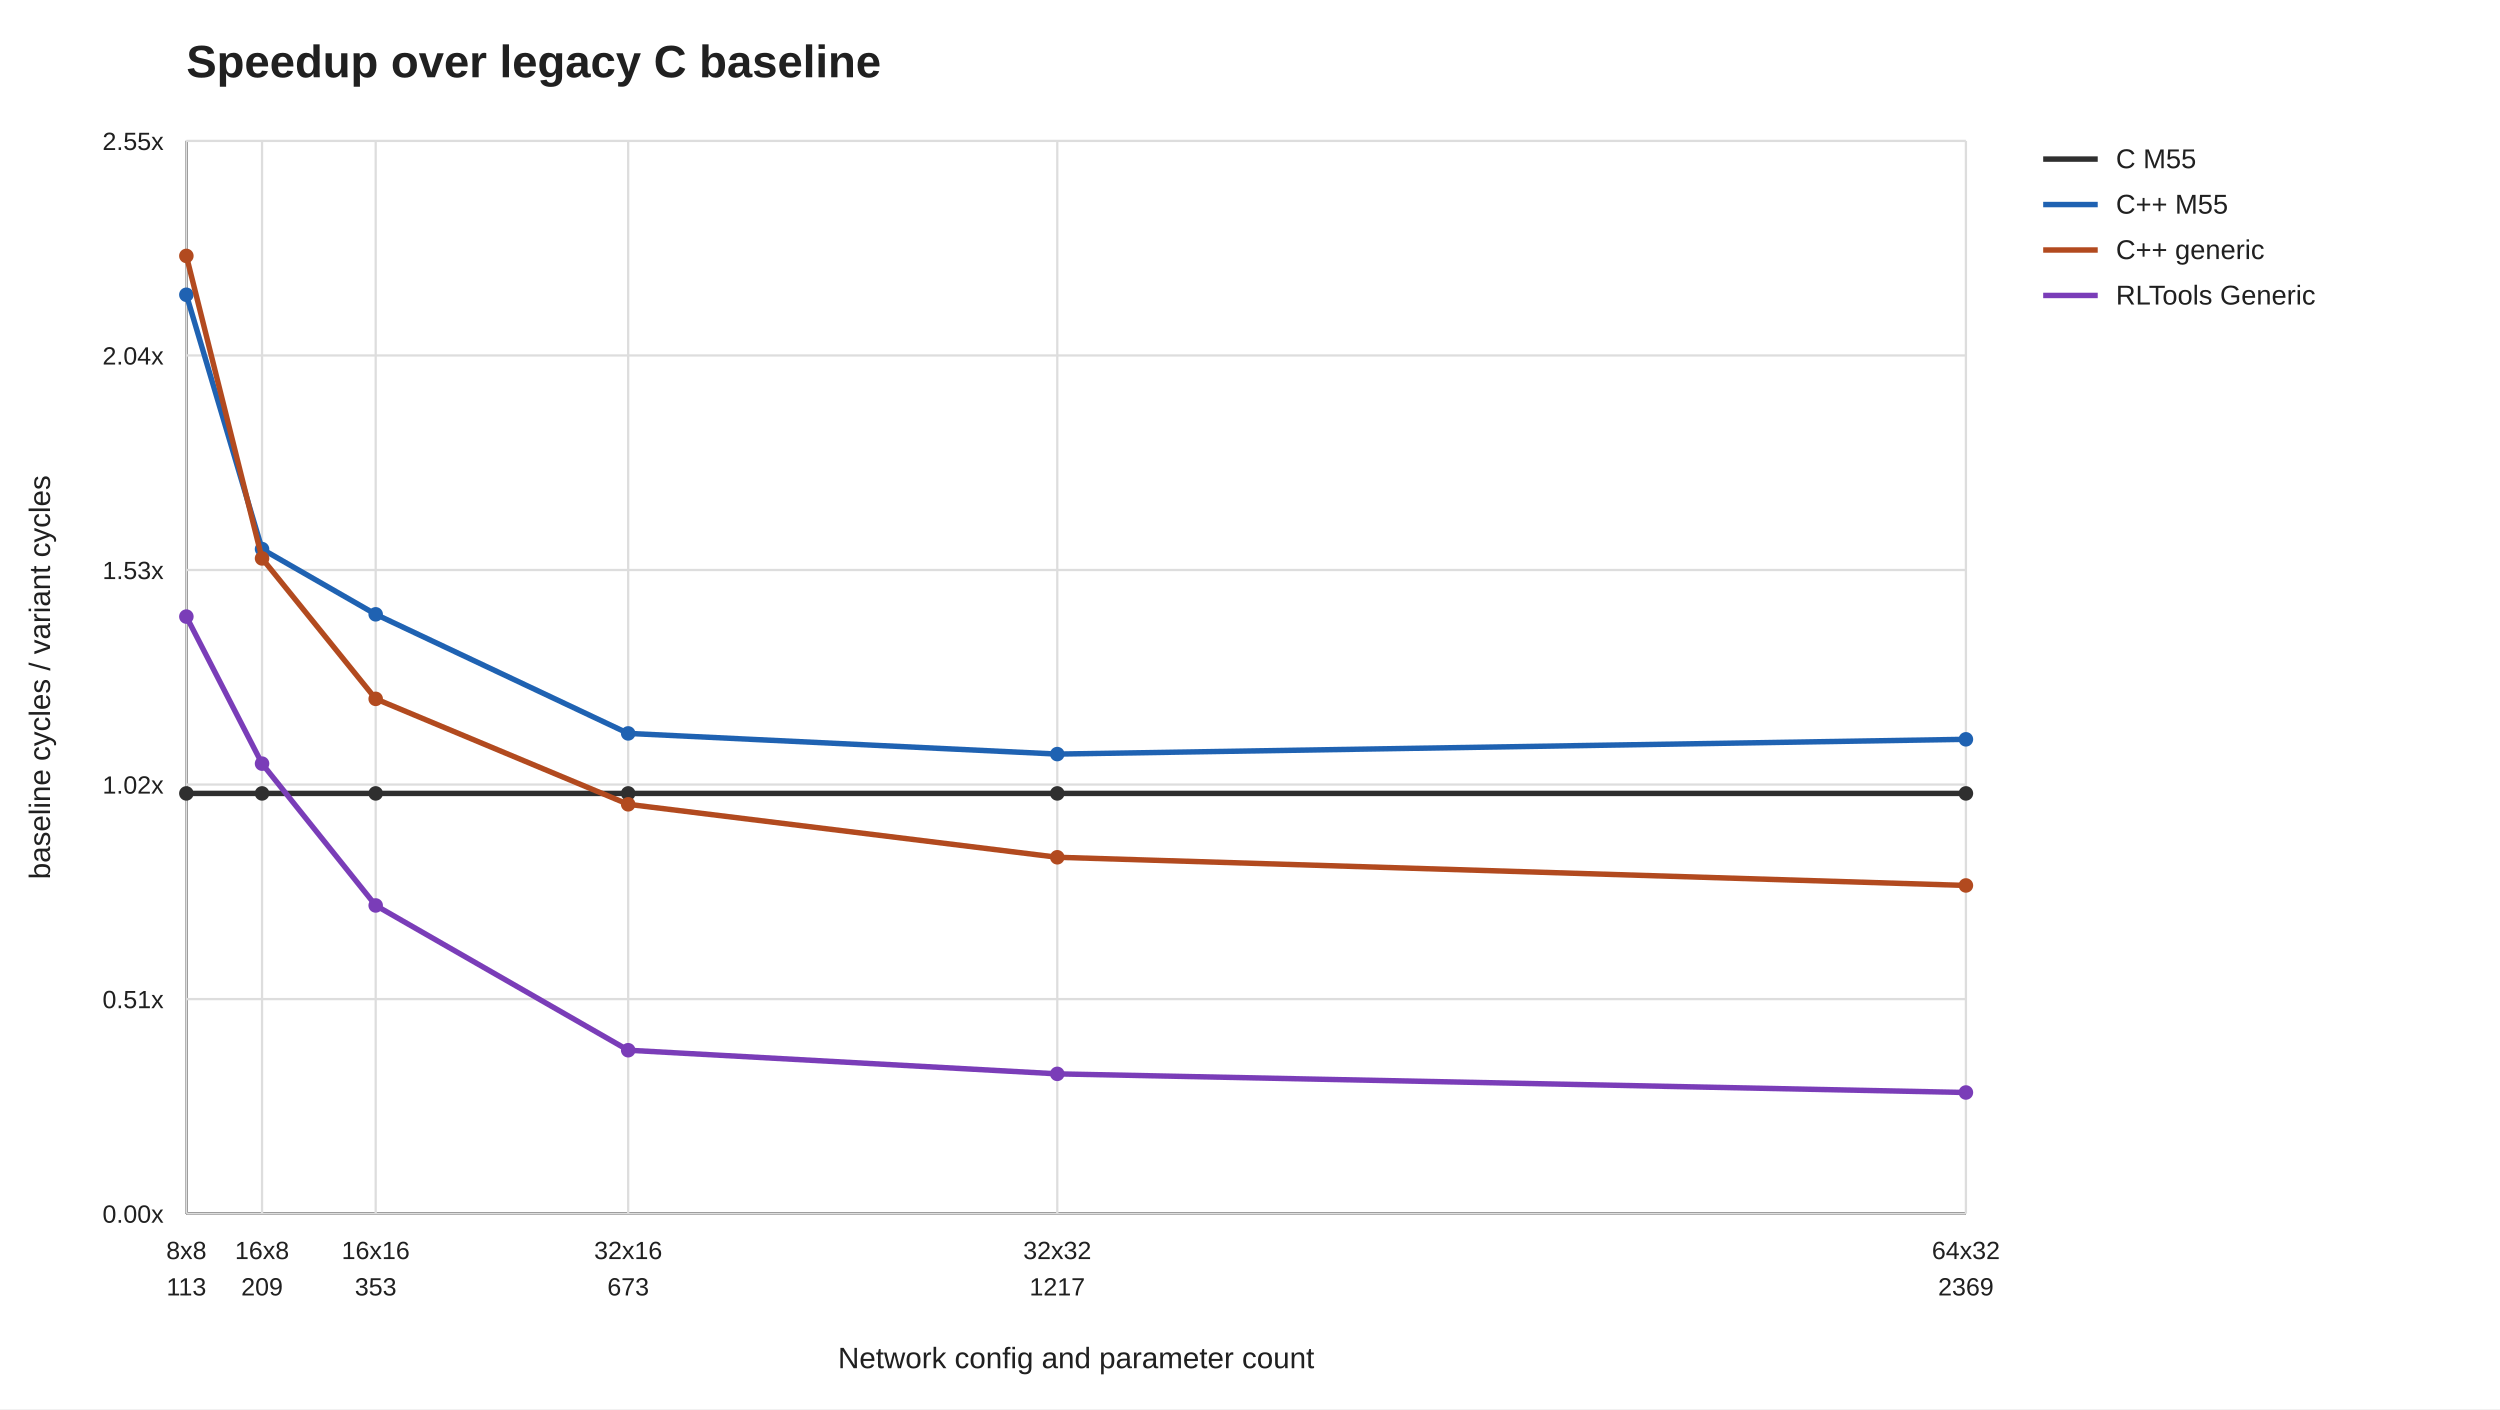
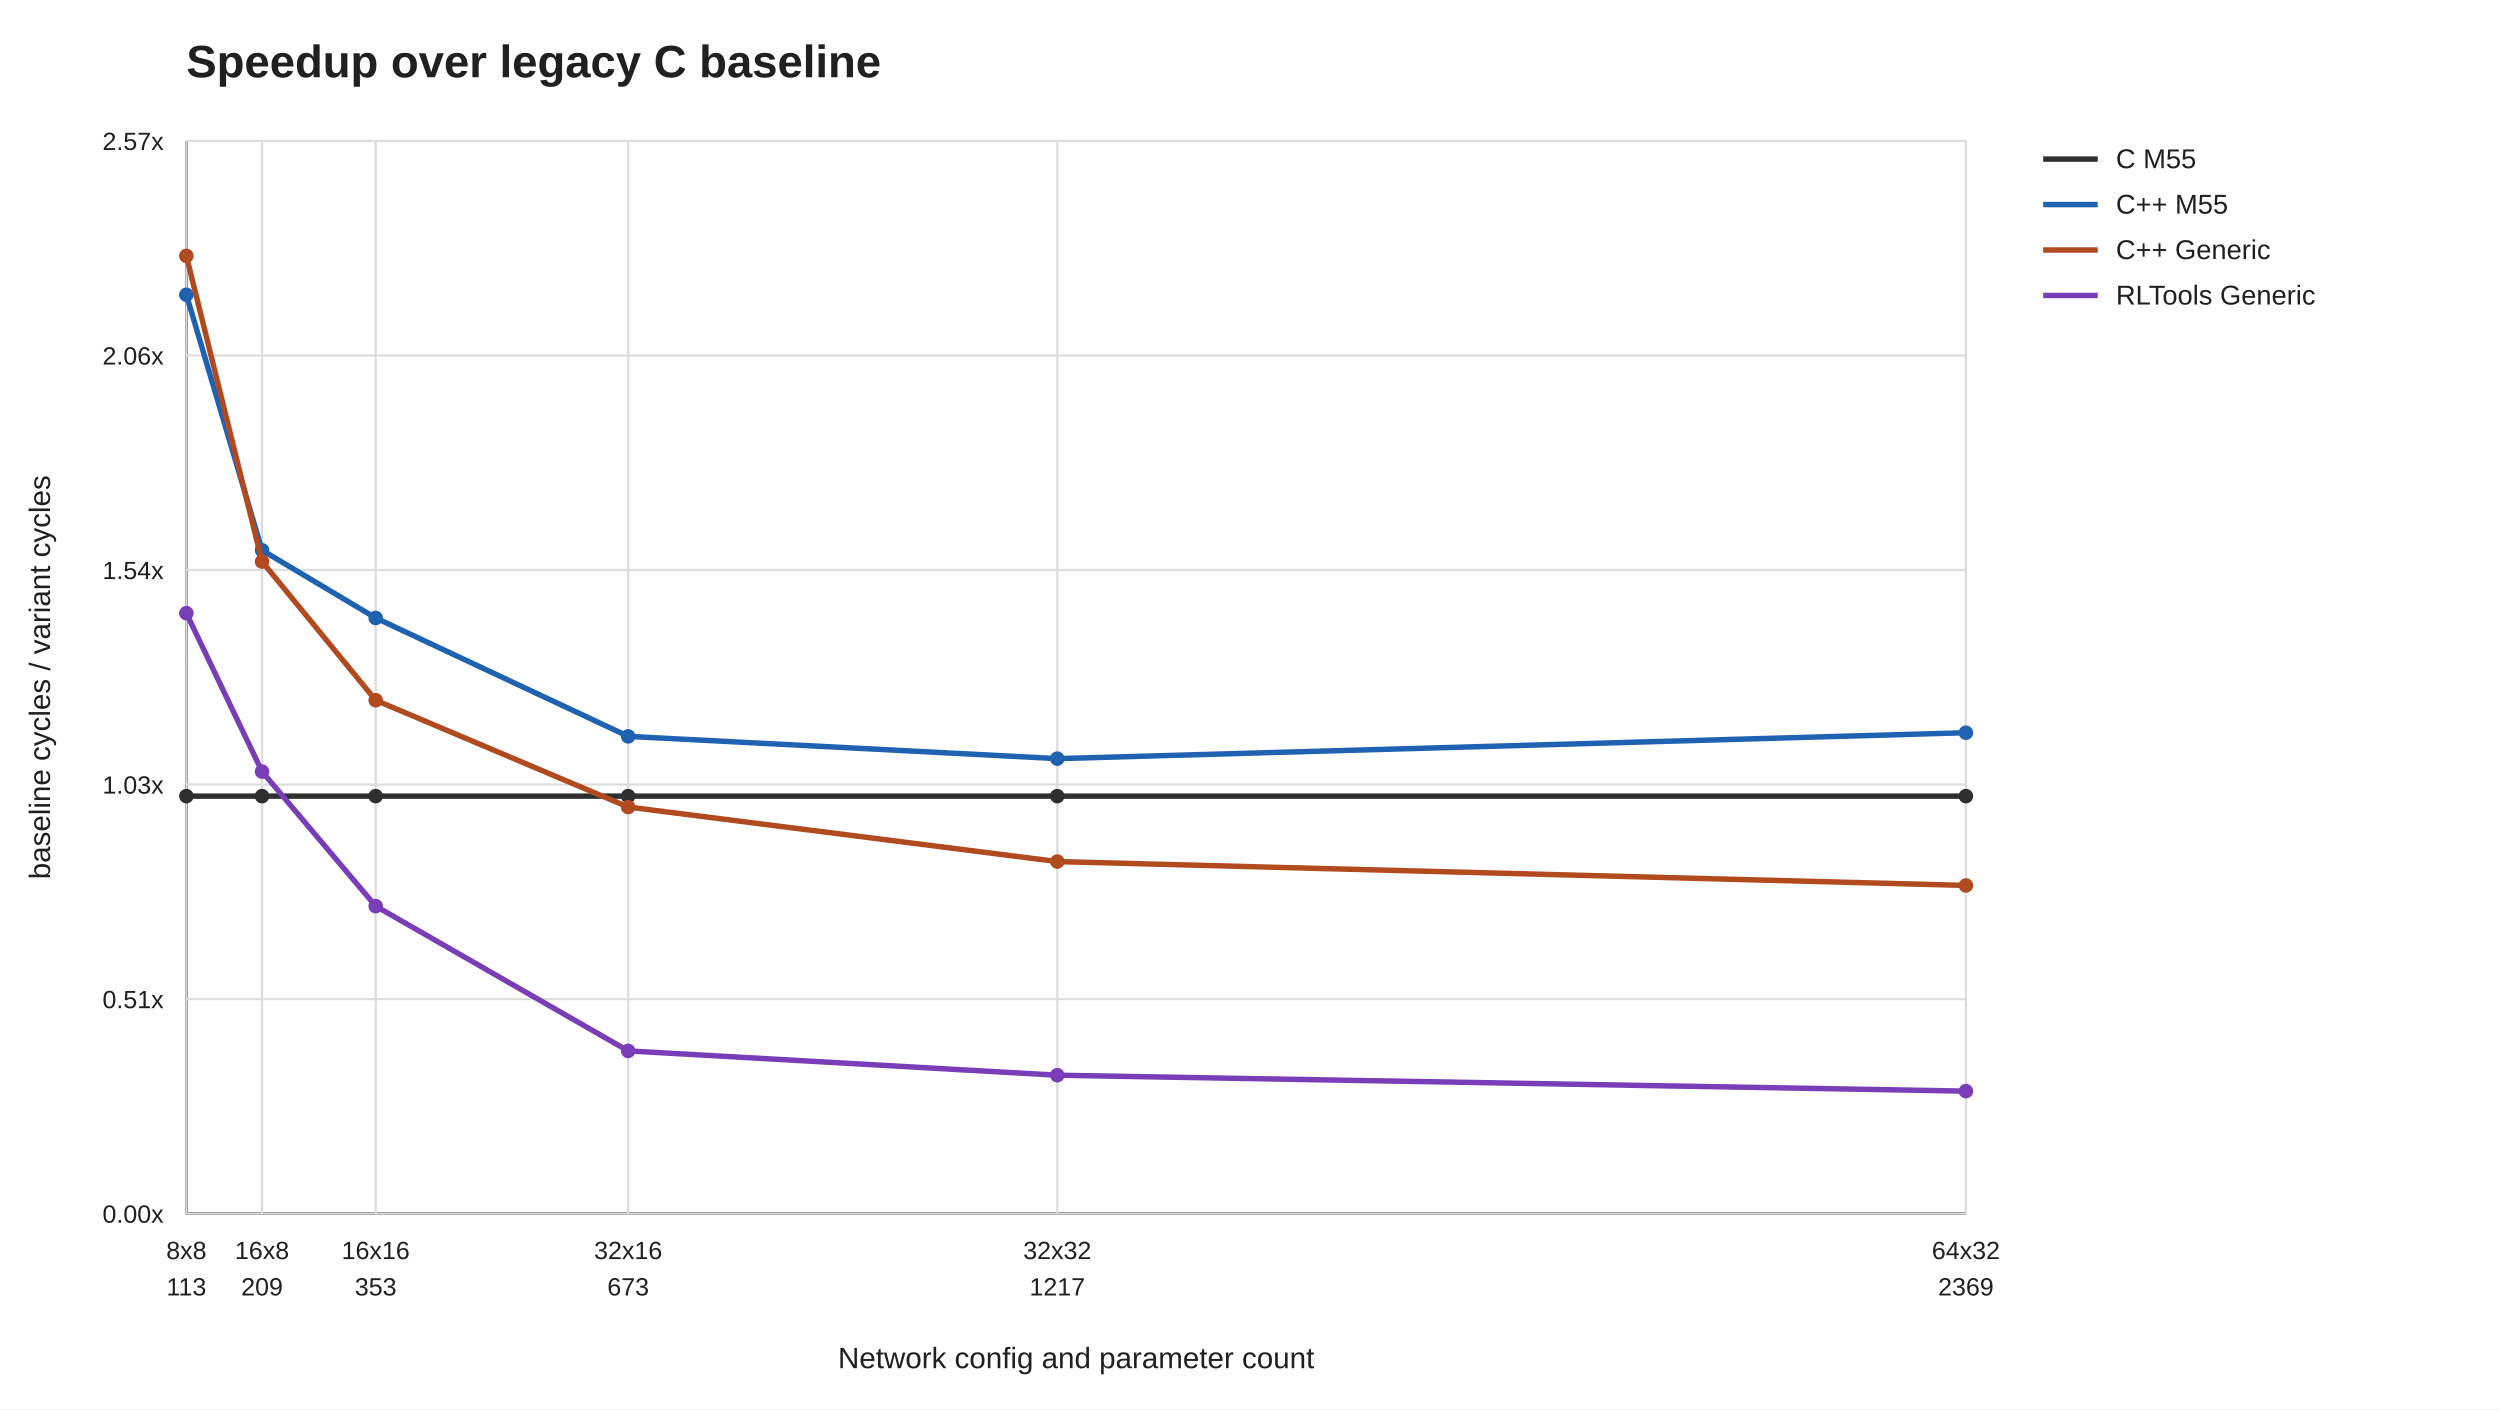
<svg xmlns="http://www.w3.org/2000/svg" width="1100" height="620" viewBox="0 0 1100 620">
  <rect width="100%" height="100%" fill="#ffffff" />
  <style>text{font-family:Arial,Helvetica,sans-serif;fill:#202020}.axis{stroke:#222;stroke-width:1.2}.grid{stroke:#dddddd;stroke-width:1}.label{font-size:13px}.title{font-size:20px;font-weight:700}.tick{font-size:11px}.legend{font-size:12px}</style>
  <text class="title" x="82" y="34">Speedup over legacy C baseline</text>
  <line class="axis" x1="82" y1="534" x2="865" y2="534" />
  <line class="axis" x1="82" y1="62" x2="82" y2="534" />
  <line class="grid" x1="82" y1="534.0" x2="865" y2="534.0" />
  <text class="tick" x="72" y="538.0" text-anchor="end">0.00x</text>
  <line class="grid" x1="82" y1="439.6" x2="865" y2="439.6" />
  <text class="tick" x="72" y="443.6" text-anchor="end">0.51x</text>
  <line class="grid" x1="82" y1="345.2" x2="865" y2="345.2" />
-   <text class="tick" x="72" y="349.2" text-anchor="end">1.02x</text>
+   <text class="tick" x="72" y="349.2" text-anchor="end">1.03x</text>
  <line class="grid" x1="82" y1="250.8" x2="865" y2="250.8" />
-   <text class="tick" x="72" y="254.8" text-anchor="end">1.53x</text>
+   <text class="tick" x="72" y="254.8" text-anchor="end">1.54x</text>
  <line class="grid" x1="82" y1="156.4" x2="865" y2="156.4" />
-   <text class="tick" x="72" y="160.4" text-anchor="end">2.04x</text>
+   <text class="tick" x="72" y="160.4" text-anchor="end">2.06x</text>
  <line class="grid" x1="82" y1="62.0" x2="865" y2="62.0" />
-   <text class="tick" x="72" y="66.0" text-anchor="end">2.55x</text>
+   <text class="tick" x="72" y="66.0" text-anchor="end">2.57x</text>
  <line class="grid" x1="82.0" y1="62" x2="82.0" y2="534" />
  <text class="tick" x="82.0" y="554" text-anchor="middle">8x8</text>
  <text class="tick" x="82.0" y="570" text-anchor="middle">113</text>
  <line class="grid" x1="115.3" y1="62" x2="115.3" y2="534" />
  <text class="tick" x="115.3" y="554" text-anchor="middle">16x8</text>
  <text class="tick" x="115.3" y="570" text-anchor="middle">209</text>
  <line class="grid" x1="165.3" y1="62" x2="165.3" y2="534" />
  <text class="tick" x="165.3" y="554" text-anchor="middle">16x16</text>
  <text class="tick" x="165.3" y="570" text-anchor="middle">353</text>
  <line class="grid" x1="276.4" y1="62" x2="276.4" y2="534" />
  <text class="tick" x="276.4" y="554" text-anchor="middle">32x16</text>
  <text class="tick" x="276.4" y="570" text-anchor="middle">673</text>
  <line class="grid" x1="465.2" y1="62" x2="465.2" y2="534" />
  <text class="tick" x="465.2" y="554" text-anchor="middle">32x32</text>
  <text class="tick" x="465.2" y="570" text-anchor="middle">1217</text>
  <line class="grid" x1="865.0" y1="62" x2="865.0" y2="534" />
  <text class="tick" x="865.0" y="554" text-anchor="middle">64x32</text>
  <text class="tick" x="865.0" y="570" text-anchor="middle">2369</text>
-   <polyline points="82.0,349.1 115.3,349.1 165.3,349.1 276.4,349.1 465.2,349.1 865.0,349.1" fill="none" stroke="#2f2f2f" stroke-width="2.4" />
-   <circle cx="82.0" cy="349.1" r="3.2" fill="#2f2f2f" />
-   <circle cx="115.3" cy="349.1" r="3.2" fill="#2f2f2f" />
-   <circle cx="165.3" cy="349.1" r="3.2" fill="#2f2f2f" />
-   <circle cx="276.4" cy="349.1" r="3.2" fill="#2f2f2f" />
-   <circle cx="465.2" cy="349.1" r="3.2" fill="#2f2f2f" />
-   <circle cx="865.0" cy="349.1" r="3.2" fill="#2f2f2f" />
-   <polyline points="82.0,129.7 115.3,241.6 165.3,270.3 276.4,322.7 465.2,331.8 865.0,325.3" fill="none" stroke="#1f62b2" stroke-width="2.4" />
+   <polyline points="82.0,350.3 115.3,350.3 165.3,350.3 276.4,350.3 465.2,350.3 865.0,350.3" fill="none" stroke="#2f2f2f" stroke-width="2.4" />
+   <circle cx="82.0" cy="350.3" r="3.2" fill="#2f2f2f" />
+   <circle cx="115.3" cy="350.3" r="3.2" fill="#2f2f2f" />
+   <circle cx="165.3" cy="350.3" r="3.2" fill="#2f2f2f" />
+   <circle cx="276.4" cy="350.3" r="3.2" fill="#2f2f2f" />
+   <circle cx="465.2" cy="350.3" r="3.2" fill="#2f2f2f" />
+   <circle cx="865.0" cy="350.3" r="3.2" fill="#2f2f2f" />
+   <polyline points="82.0,129.7 115.3,242.1 165.3,271.9 276.4,324.0 465.2,333.8 865.0,322.4" fill="none" stroke="#1f62b2" stroke-width="2.4" />
  <circle cx="82.0" cy="129.7" r="3.2" fill="#1f62b2" />
-   <circle cx="115.3" cy="241.6" r="3.2" fill="#1f62b2" />
-   <circle cx="165.3" cy="270.3" r="3.2" fill="#1f62b2" />
-   <circle cx="276.4" cy="322.7" r="3.2" fill="#1f62b2" />
-   <circle cx="465.2" cy="331.8" r="3.2" fill="#1f62b2" />
-   <circle cx="865.0" cy="325.3" r="3.2" fill="#1f62b2" />
-   <polyline points="82.0,112.6 115.3,245.7 165.3,307.5 276.4,353.9 465.2,377.2 865.0,389.6" fill="none" stroke="#b24a1f" stroke-width="2.4" />
+   <circle cx="115.3" cy="242.1" r="3.2" fill="#1f62b2" />
+   <circle cx="165.3" cy="271.9" r="3.2" fill="#1f62b2" />
+   <circle cx="276.4" cy="324.0" r="3.2" fill="#1f62b2" />
+   <circle cx="465.2" cy="333.8" r="3.2" fill="#1f62b2" />
+   <circle cx="865.0" cy="322.4" r="3.2" fill="#1f62b2" />
+   <polyline points="82.0,112.6 115.3,247.1 165.3,308.1 276.4,355.1 465.2,379.1 865.0,389.6" fill="none" stroke="#b24a1f" stroke-width="2.4" />
  <circle cx="82.0" cy="112.6" r="3.2" fill="#b24a1f" />
-   <circle cx="115.3" cy="245.7" r="3.2" fill="#b24a1f" />
-   <circle cx="165.3" cy="307.5" r="3.2" fill="#b24a1f" />
-   <circle cx="276.4" cy="353.9" r="3.2" fill="#b24a1f" />
-   <circle cx="465.2" cy="377.2" r="3.2" fill="#b24a1f" />
+   <circle cx="115.3" cy="247.1" r="3.2" fill="#b24a1f" />
+   <circle cx="165.3" cy="308.1" r="3.2" fill="#b24a1f" />
+   <circle cx="276.4" cy="355.1" r="3.2" fill="#b24a1f" />
+   <circle cx="465.2" cy="379.1" r="3.2" fill="#b24a1f" />
  <circle cx="865.0" cy="389.6" r="3.2" fill="#b24a1f" />
-   <polyline points="82.0,271.3 115.3,336.0 165.3,398.4 276.4,462.1 465.2,472.5 865.0,480.7" fill="none" stroke="#7a3db8" stroke-width="2.4" />
-   <circle cx="82.0" cy="271.3" r="3.2" fill="#7a3db8" />
-   <circle cx="115.3" cy="336.0" r="3.2" fill="#7a3db8" />
-   <circle cx="165.3" cy="398.4" r="3.2" fill="#7a3db8" />
-   <circle cx="276.4" cy="462.1" r="3.2" fill="#7a3db8" />
-   <circle cx="465.2" cy="472.5" r="3.2" fill="#7a3db8" />
-   <circle cx="865.0" cy="480.7" r="3.2" fill="#7a3db8" />
+   <polyline points="82.0,269.8 115.3,339.5 165.3,398.7 276.4,462.4 465.2,473.1 865.0,480.1" fill="none" stroke="#7a3db8" stroke-width="2.4" />
+   <circle cx="82.0" cy="269.8" r="3.2" fill="#7a3db8" />
+   <circle cx="115.3" cy="339.5" r="3.2" fill="#7a3db8" />
+   <circle cx="165.3" cy="398.7" r="3.2" fill="#7a3db8" />
+   <circle cx="276.4" cy="462.4" r="3.2" fill="#7a3db8" />
+   <circle cx="465.2" cy="473.1" r="3.2" fill="#7a3db8" />
+   <circle cx="865.0" cy="480.1" r="3.2" fill="#7a3db8" />
  <text class="label" x="473.5" y="602" text-anchor="middle">Network config and parameter count</text>
  <text class="label" transform="translate(22 298.0) rotate(-90)" text-anchor="middle">baseline cycles / variant cycles</text>
  <line x1="899" y1="70" x2="923" y2="70" stroke="#2f2f2f" stroke-width="2.4" />
  <text class="legend" x="931" y="74">C M55</text>
  <line x1="899" y1="90" x2="923" y2="90" stroke="#1f62b2" stroke-width="2.4" />
  <text class="legend" x="931" y="94">C++ M55</text>
  <line x1="899" y1="110" x2="923" y2="110" stroke="#b24a1f" stroke-width="2.4" />
-   <text class="legend" x="931" y="114">C++ generic</text>
+   <text class="legend" x="931" y="114">C++ Generic</text>
  <line x1="899" y1="130" x2="923" y2="130" stroke="#7a3db8" stroke-width="2.4" />
  <text class="legend" x="931" y="134">RLTools Generic</text>
</svg>
